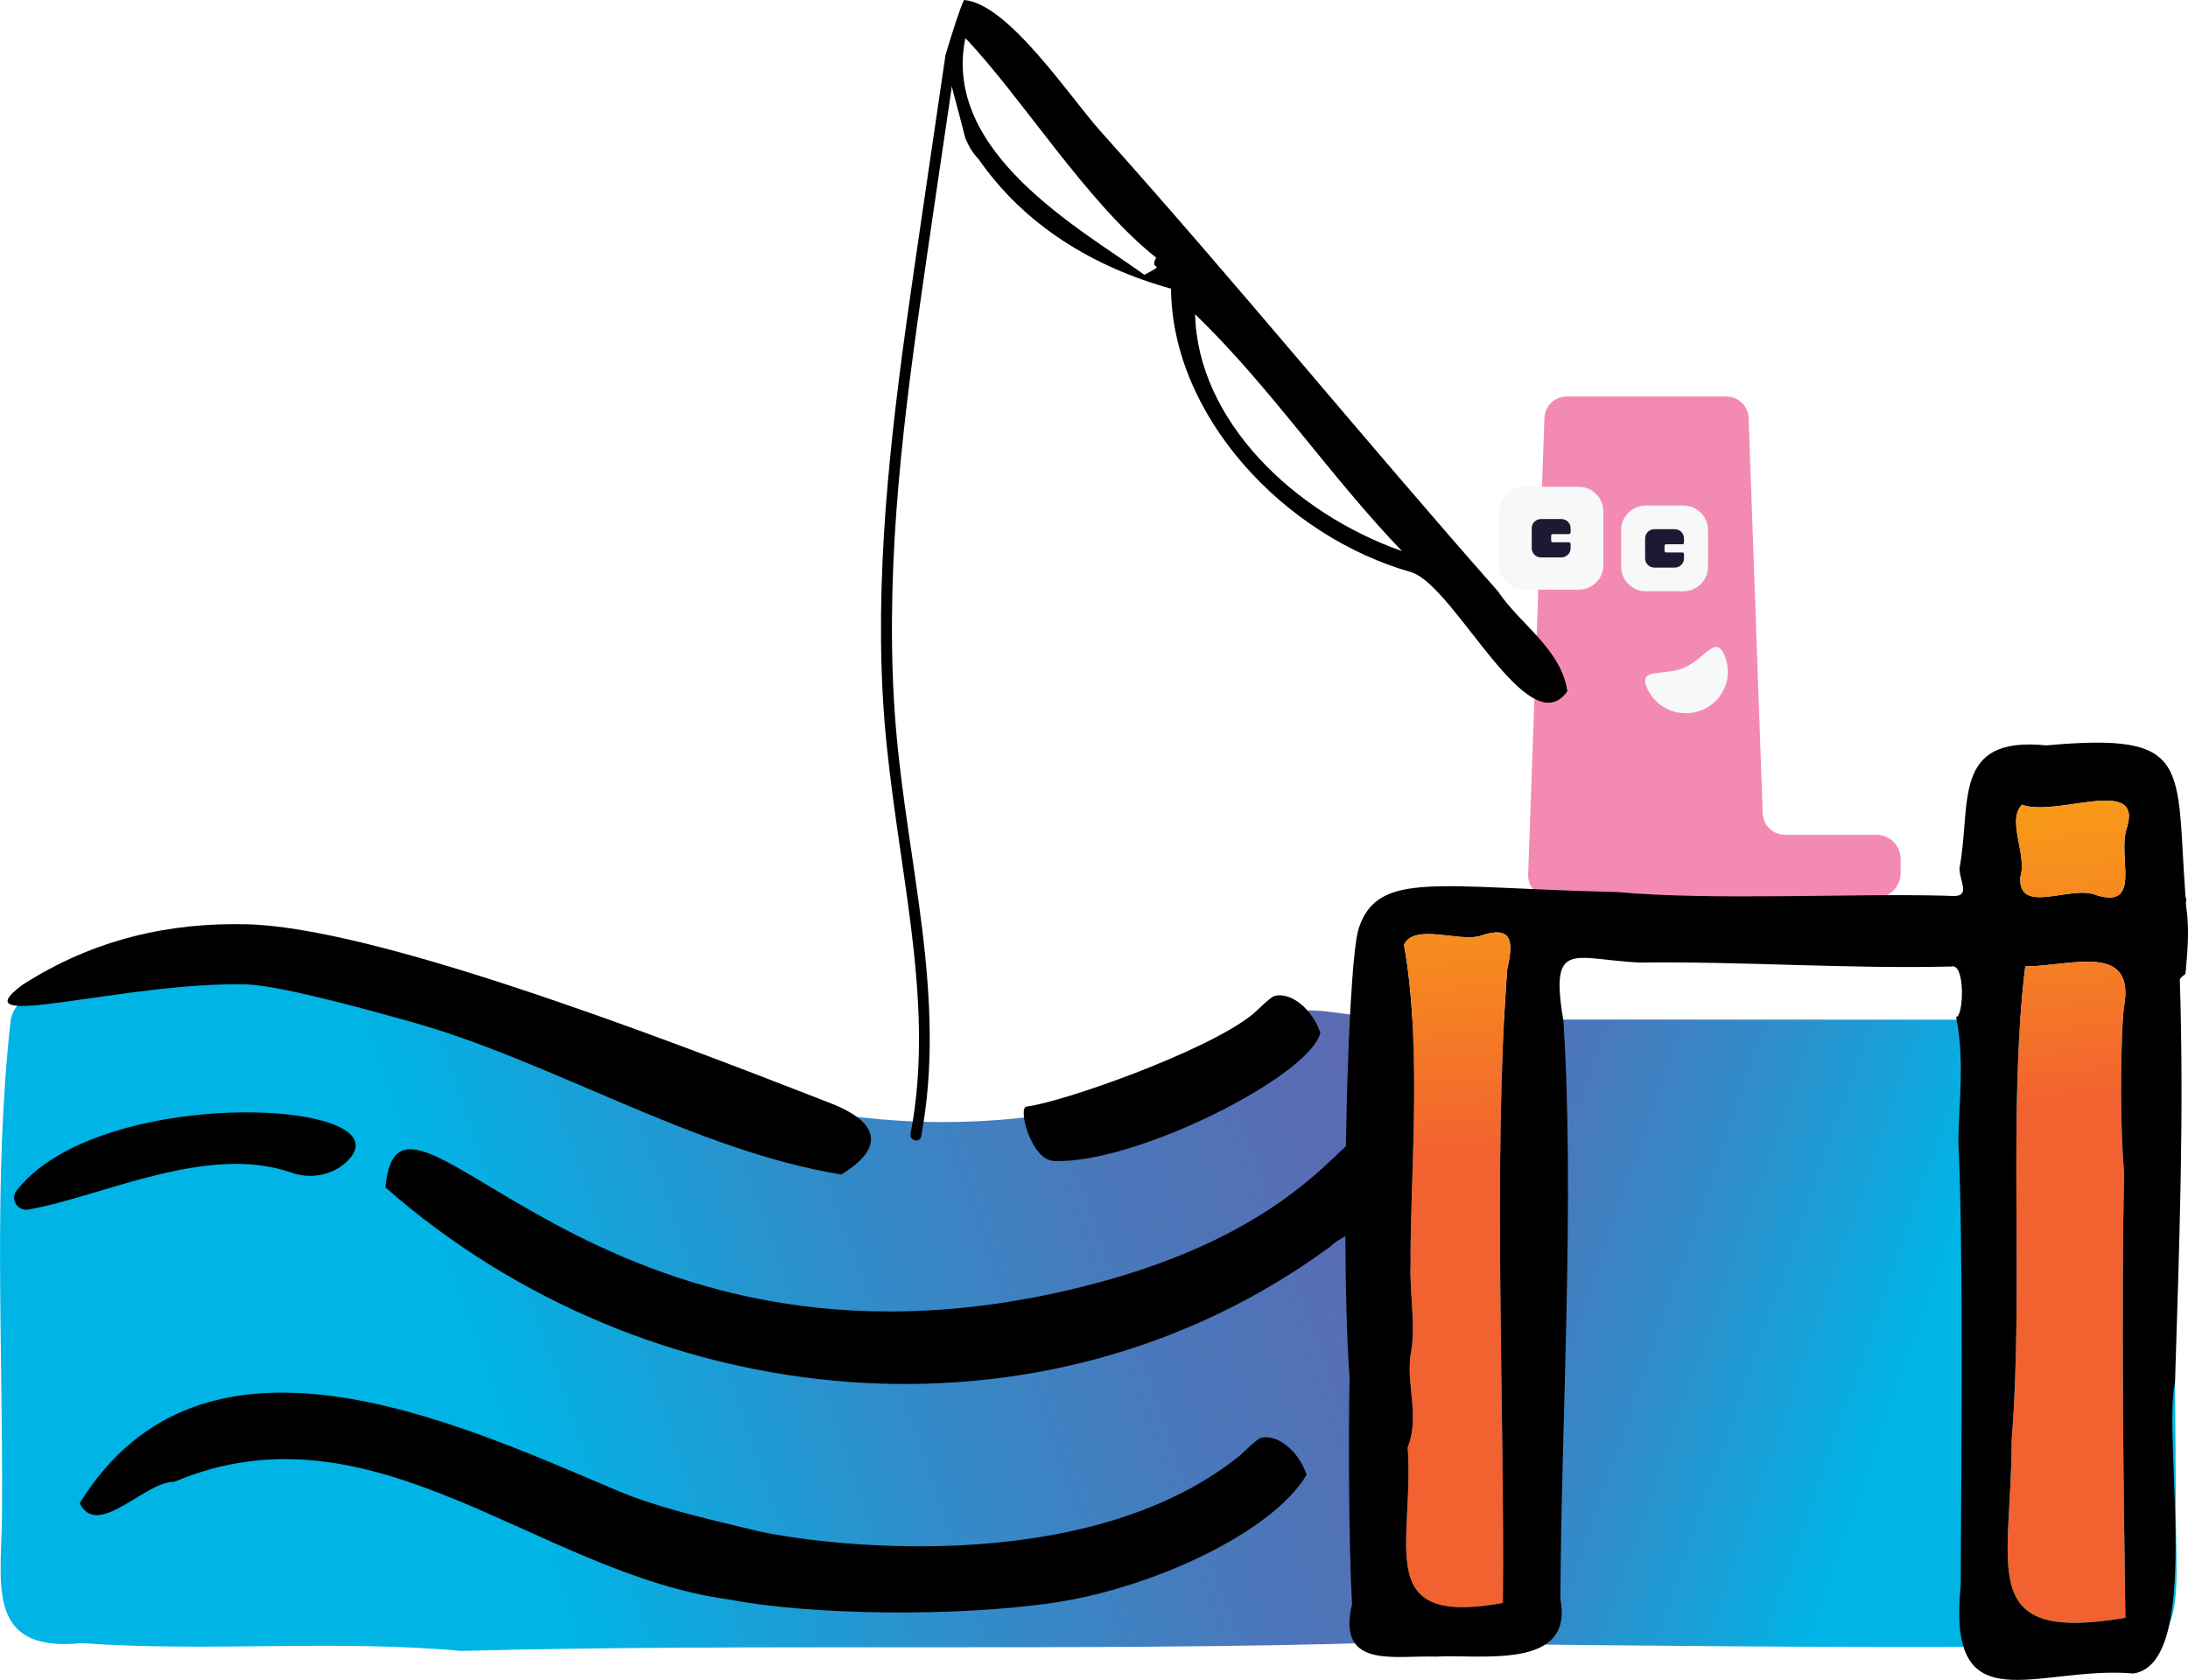
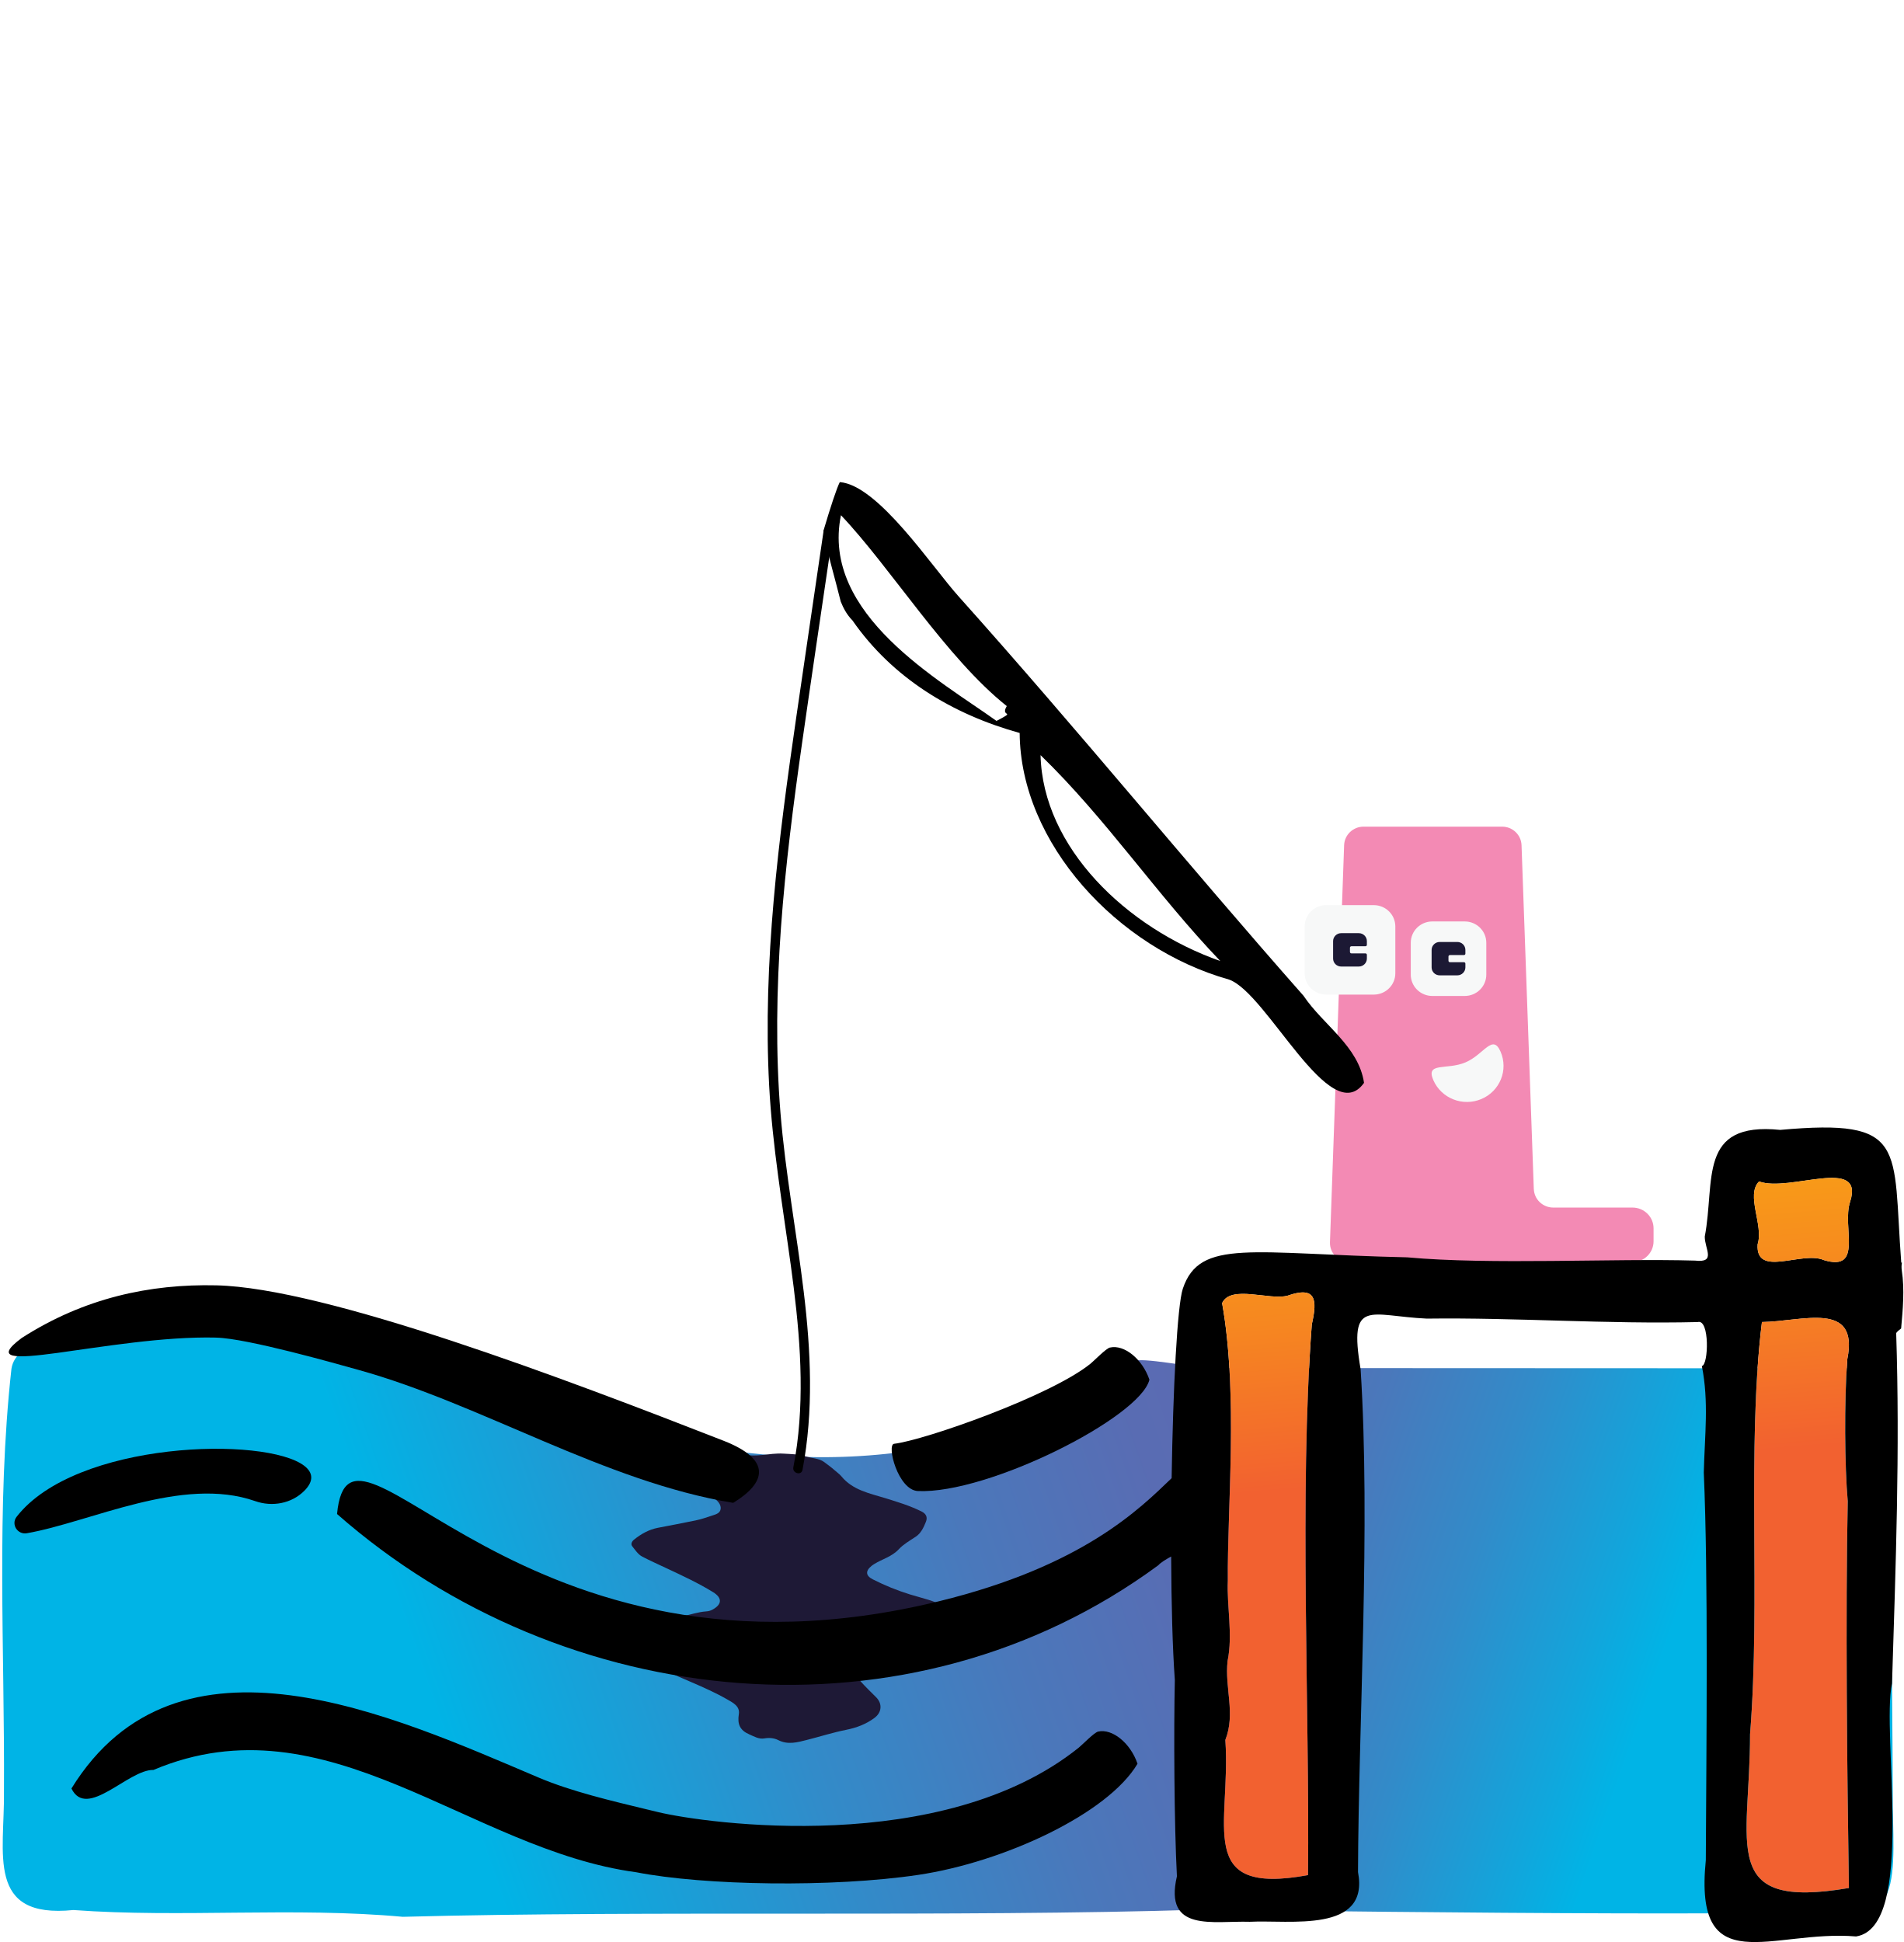
- <svg xmlns="http://www.w3.org/2000/svg" xmlns:xlink="http://www.w3.org/1999/xlink" id="Layer_2" data-name="Layer 2" viewBox="0 0 600 460.77">
+ <svg xmlns="http://www.w3.org/2000/svg" xmlns:xlink="http://www.w3.org/1999/xlink" id="Layer_2" data-name="Layer 2" viewBox="0 0 600.69 612.92">
  <defs>
    <style>
      .cls-1 {
        fill: #f7f8f8;
      }

      .cls-2 {
        fill: #f38ab4;
      }

      .cls-3 {
+         fill: #1e1936;
+       }
+ 
+       .cls-4 {
        fill: #1c1934;
      }

-       .cls-4 {
+       .cls-5 {
        fill: url(#Degradado_sin_nombre_23);
      }

-       .cls-5 {
+       .cls-6 {
        fill: url(#Degradado_sin_nombre_12);
      }

-       .cls-6 {
+       .cls-7 {
+         fill: url(#Degradado_sin_nombre_76);
+       }
+ 
+       .cls-8 {
+         opacity: .35;
+       }
+ 
+       .cls-9 {
        fill: url(#Degradado_sin_nombre_12-2);
      }

-       .cls-7 {
+       .cls-10 {
        fill: url(#Degradado_sin_nombre_12-3);
      }

-       .cls-8 {
+       .cls-11 {
        fill: url(#Degradado_sin_nombre_23-2);
      }
    </style>
-     <linearGradient id="Degradado_sin_nombre_23" data-name="Degradado sin nombre 23" x1="134.34" y1="382.2" x2="461.4" y2="268.6" gradientUnits="userSpaceOnUse">
+     <linearGradient id="Degradado_sin_nombre_76" data-name="Degradado sin nombre 76" x1="569.25" y1="117.47" x2="414.83" y2="108.07" gradientUnits="userSpaceOnUse">
+       <stop offset="0" stop-color="#fff" stop-opacity="0" />
+       <stop offset=".99" stop-color="#fff" />
+     </linearGradient>
+     <linearGradient id="Degradado_sin_nombre_23" data-name="Degradado sin nombre 23" x1="135.03" y1="534.35" x2="462.09" y2="420.76" gradientUnits="userSpaceOnUse">
      <stop offset="0" stop-color="#00b4e6" />
      <stop offset=".1" stop-color="#11a6dc" />
      <stop offset=".31" stop-color="#328bc9" />
      <stop offset=".51" stop-color="#4a78bb" />
      <stop offset=".69" stop-color="#596cb3" />
      <stop offset=".85" stop-color="#5e69b1" />
    </linearGradient>
-     <linearGradient id="Degradado_sin_nombre_23-2" data-name="Degradado sin nombre 23" x1="-3171.9" y1="377.99" x2="-2965.79" y2="306.4" gradientTransform="translate(-2650.19) rotate(-180) scale(1 -1)" xlink:href="#Degradado_sin_nombre_23" />
-     <linearGradient id="Degradado_sin_nombre_12" data-name="Degradado sin nombre 12" x1="397.87" y1="318.84" x2="373.11" y2="25.25" gradientUnits="userSpaceOnUse">
+     <linearGradient id="Degradado_sin_nombre_23-2" data-name="Degradado sin nombre 23" x1="-3172.37" y1="530.14" x2="-2966.26" y2="458.56" gradientTransform="translate(-2649.97) rotate(-180) scale(1 -1)" xlink:href="#Degradado_sin_nombre_23" />
+     <linearGradient id="Degradado_sin_nombre_12" data-name="Degradado sin nombre 12" x1="398.56" y1="471" x2="373.8" y2="177.41" gradientUnits="userSpaceOnUse">
      <stop offset="0" stop-color="#f26130" />
      <stop offset=".18" stop-color="#f68720" />
      <stop offset=".37" stop-color="#faa812" />
      <stop offset=".55" stop-color="#fcc008" />
      <stop offset=".71" stop-color="#fecf02" />
      <stop offset=".85" stop-color="#ffd400" />
    </linearGradient>
-     <linearGradient id="Degradado_sin_nombre_12-2" data-name="Degradado sin nombre 12" x1="562.94" y1="305.12" x2="538.18" y2="11.55" xlink:href="#Degradado_sin_nombre_12" />
-     <linearGradient id="Degradado_sin_nombre_12-3" data-name="Degradado sin nombre 12" x1="574.94" y1="304.18" x2="550.15" y2="10.31" xlink:href="#Degradado_sin_nombre_12" />
+     <linearGradient id="Degradado_sin_nombre_12-2" data-name="Degradado sin nombre 12" x1="563.63" y1="457.28" x2="538.87" y2="163.7" xlink:href="#Degradado_sin_nombre_12" />
+     <linearGradient id="Degradado_sin_nombre_12-3" data-name="Degradado sin nombre 12" x1="575.62" y1="456.34" x2="550.84" y2="162.47" xlink:href="#Degradado_sin_nombre_12" />
  </defs>
  <g id="Layer_1-2" data-name="Layer 1">
+     <g class="cls-8">
+       <path class="cls-7" d="M588.63,170.76c-23.6-5.89-47.87-8.14-71.98-6.67-10.74,.65-21.6,2.03-32.19-.17-23.39-4.86-42.23-26.43-65.63-31.23-22.83-4.69-50.6,5.78-66.81-13.38-4-4.73-6.68-10.8-10.83-15.34-7.67-8.4-19.06-10.3-29.64-10.24-28.28,.15-55.77,11.15-84.02,12.9-12.29,.76-25.22-.44-35.73-7.85s-17.76-22.44-14.27-36.08c3.22-12.6,14.57-25.49,8.15-36.34-2.07-3.5-5.57-5.45-8.93-7.14C127.48-5.49,69.65-6.42,19.8,16.68c-6.4,2.96-13.02,6.65-16.71,13.37-6.08,11.08-2.02,25.54,2.17,37.73,4.49,13.02,9.03,26.16,15.87,37.73,21.27,35.96,61.28,50.88,98.93,53.19,18.04,1.11,36.5-.05,53.78,6.05,9.09,3.21,17.57,8.36,26.44,12.33,41.36,18.53,91.13,9.12,125.22-23.68,5.75-5.54,11.48-11.91,18.83-13.58,5.44-1.24,11.04,.31,16.42,1.85,19.58,5.6,39.16,11.19,58.74,16.79,16.04,4.59,32.2,9.22,47.23,17.14,6.77,3.57,13.37,7.82,20.64,9.7,23.5,6.08,47.83-13.77,71.24-7.26,6.45,1.79,12.39,5.52,18.79,7.55,6.4,2.03,13.87,2.08,18.99-2.8,5.12-4.88-7.74-12.02-7.74-12.02Z" />
+     </g>
    <g>
-       <path class="cls-2" d="M483.38,223.13l-3.87-108.54c-.12-3.26-2.83-5.84-6.13-5.84h-43.73c-3.3,0-6.01,2.58-6.13,5.84l-4.47,125.33c-.12,3.42,2.66,6.26,6.13,6.26h89.34c3.68,0,6.66-2.94,6.66-6.57v-4.07c0-3.63-2.98-6.57-6.66-6.57h-25c-3.3,0-6.01-2.58-6.13-5.84Z" />
+       <path class="cls-2" d="M484.07,375.28l-3.87-108.54c-.12-3.26-2.83-5.84-6.13-5.84h-43.73c-3.3,0-6.01,2.58-6.13,5.84l-4.47,125.33c-.12,3.42,2.66,6.26,6.13,6.26h89.34c3.68,0,6.66-2.94,6.66-6.57v-4.07c0-3.63-2.98-6.57-6.66-6.57h-25c-3.3,0-6.01-2.58-6.13-5.84Z" />
      <g>
-         <path class="cls-1" d="M439.68,155.02c0,3.72-3.05,6.73-6.82,6.73h-14.98c-3.77,0-6.82-3.01-6.82-6.73v-14.78c0-3.72,3.05-6.73,6.82-6.73h14.98c3.77,0,6.82,3.01,6.82,6.73v14.78Z" />
-         <path class="cls-1" d="M468.39,155.45c0,3.72-3.05,6.73-6.82,6.73h-10.2c-3.77,0-6.82-3.01-6.82-6.73v-10.06c0-3.72,3.05-6.73,6.82-6.73h10.2c3.77,0,6.82,3.01,6.82,6.73v10.06Z" />
-         <path class="cls-3" d="M428.16,152.89h-5.58c-1.4,0-2.54-1.12-2.54-2.51v-5.51c0-1.38,1.14-2.51,2.54-2.51h5.58c1.4,0,2.54,1.12,2.54,2.51v1.17c0,.25-.2,.45-.46,.45h-4.42c-.25,0-.46,.2-.46,.45v1.35c0,.25,.2,.45,.46,.45h4.42c.25,0,.46,.2,.46,.45v1.19c0,1.38-1.14,2.51-2.54,2.51Z" />
-         <path class="cls-3" d="M459.25,155.68h-5.58c-1.4,0-2.54-1.12-2.54-2.51v-5.51c0-1.38,1.14-2.51,2.54-2.51h5.58c1.4,0,2.54,1.12,2.54,2.51v1.17c0,.25-.2,.45-.46,.45h-4.42c-.25,0-.46,.2-.46,.45v1.35c0,.25,.2,.45,.46,.45h4.42c.25,0,.46,.2,.46,.45v1.19c0,1.38-1.14,2.51-2.54,2.51Z" />
+         <path class="cls-1" d="M440.37,307.18c0,3.72-3.05,6.73-6.82,6.73h-14.98c-3.77,0-6.82-3.01-6.82-6.73v-14.78c0-3.72,3.05-6.73,6.82-6.73h14.98c3.77,0,6.82,3.01,6.82,6.73v14.78Z" />
+         <path class="cls-1" d="M469.08,307.61c0,3.72-3.05,6.73-6.82,6.73h-10.2c-3.77,0-6.82-3.01-6.82-6.73v-10.06c0-3.72,3.05-6.73,6.82-6.73h10.2c3.77,0,6.82,3.01,6.82,6.73v10.06Z" />
+         <path class="cls-4" d="M428.85,305.05h-5.58c-1.4,0-2.54-1.12-2.54-2.51v-5.51c0-1.38,1.14-2.51,2.54-2.51h5.58c1.4,0,2.54,1.12,2.54,2.51v1.17c0,.25-.2,.45-.46,.45h-4.42c-.25,0-.46,.2-.46,.45v1.35c0,.25,.2,.45,.46,.45h4.42c.25,0,.46,.2,.46,.45v1.19c0,1.38-1.14,2.51-2.54,2.51Z" />
+         <path class="cls-4" d="M459.94,307.83h-5.58c-1.4,0-2.54-1.12-2.54-2.51v-5.51c0-1.38,1.14-2.51,2.54-2.51h5.58c1.4,0,2.54,1.12,2.54,2.51v1.17c0,.25-.2,.45-.46,.45h-4.42c-.25,0-.46,.2-.46,.45v1.35c0,.25,.2,.45,.46,.45h4.42c.25,0,.46,.2,.46,.45v1.19c0,1.38-1.14,2.51-2.54,2.51Z" />
      </g>
    </g>
-     <path class="cls-4" d="M378.75,450.55c-78.37,2.47-174.23,.18-252.32,2.27-34.27-3.14-69.86,.36-103.95-2.14-27.71,2.81-21.67-17.83-21.92-37.45,.26-44.77-2.5-89.45,2.36-133.36,2.85-18.87,65.42-7.14,81.57-11.18,44.28-6.12,71.72,12.96,111.05,28.73,51.26,17.61,117,13.84,161.52-19.89,2.33-1.56,19.2,2.19,21.04,1.37,12.27-5.49-4.87,65.5-.52,83.01-5.06,25.16,1.18,88.67,1.18,88.67Z" />
-     <path class="cls-8" d="M378.32,450.55s185.81,2.63,205.61,.12c6.03,1.06,9.31-1.19,11.06-5.44,2.91-7.08,1.58-19.75,1.67-32.01-.12-36.65-.96-102.67-1.26-125.41-.06-4.45-2.17-8.02-4.79-8.1l-212.8-.09s2.6,63.6-.09,82.27c2.94,25.16,.6,88.67,.6,88.67Z" />
+     <path class="cls-5" d="M379.44,602.7c-78.37,2.47-174.23,.18-252.32,2.27-34.27-3.14-69.86,.36-103.95-2.14-27.71,2.81-21.67-17.83-21.92-37.45,.26-44.77-2.5-89.45,2.36-133.36,2.85-18.87,65.42-7.14,81.57-11.18,44.28-6.12,71.72,12.96,111.05,28.73,51.26,17.61,117,13.84,161.52-19.89,2.33-1.56,19.2,2.19,21.04,1.37,12.27-5.49-4.87,65.5-.52,83.01-5.06,25.16,1.18,88.67,1.18,88.67Z" />
+     <g id="_7ZCZ62" data-name="7ZCZ62">
+       <path class="cls-3" d="M225.87,460.1c2.21-.77,4.91,.26,7.26-1.12,.22-.13,.55-.23,.77-.16,4.45,1.38,8.88-.32,13.31-.04,2.32,.15,4.66,.13,6.93,.84,1.99,.62,4.38,.64,5.93,1.79,1.11,.82,2.31,1.7,3.38,2.65,.69,.62,1.51,1.18,2.07,1.86,3.61,4.42,8.94,5.39,13.98,6.95,3.86,1.19,7.72,2.37,11.34,4.17,1.41,.7,1.99,1.78,1.37,3.28-.73,1.8-1.54,3.6-3.24,4.71-1.84,1.21-3.91,2.42-5.26,3.88-2.25,2.44-5.24,3.12-7.8,4.72-.28,.18-.57,.36-.83,.57-1.98,1.61-1.91,3.1,.37,4.26,3.78,1.92,7.69,3.51,11.76,4.77,3.84,1.2,7.88,1.93,11.35,4.13,2.08,1.31,2.13,2.63,.27,4.25-2.65,2.31-6.08,3.37-8.89,5.46-4.18,3.11-8.8,5.34-13.97,6.5-2.23,.5-3.76,2.35-5.21,3.98-.94,1.07,.08,2.25,.84,3.1,1.56,1.74,3.25,3.37,4.91,5.03,2.03,2.02,1.8,4.79-.52,6.51-2.69,2-5.68,3.12-9,3.78-4.15,.83-8.2,2.13-12.31,3.17-3,.76-6,1.62-9.06,.06-1.34-.68-2.86-.79-4.36-.54-1.79,.3-3.15-.57-4.72-1.24-3.07-1.32-3.86-3.27-3.36-6.43,.4-2.5-1.9-3.63-3.76-4.69-7.24-4.13-15.22-6.75-22.62-10.56-3.71-1.91-7.28-4.04-10.6-6.55-.58-.44-1.12-.99-1.53-1.59-.75-1.1-.69-2.07,.62-2.84,2.42-1.43,5.08-2.21,7.82-2.48,4.11-.4,8.09-1.34,12.12-2.12,2.57-.5,5.06-1.42,7.7-1.59,.68-.04,1.32-.22,1.93-.55,3.03-1.64,3.14-3.69,.2-5.51-4.64-2.86-9.58-5.15-14.51-7.46-2.62-1.23-5.26-2.42-7.82-3.74-1.39-.72-2.23-2.1-3.18-3.27-.57-.7-.14-1.55,.55-2.11,2.22-1.79,4.66-3.17,7.5-3.73,3.97-.78,7.95-1.49,11.91-2.33,1.71-.36,3.38-.91,5.03-1.47,1.19-.4,2.72-.7,2.9-2.16,.17-1.39-.95-2.57-1.93-3.29-2.34-1.72-3.74-4.31-6.23-5.92-1.05-.67-1.7-2.47-1.27-3.97,.4-1.41,1.65-1.93,3.12-2.09,1.52-.16,2.84-1.33,4.73-.87Z" />
+     </g>
+     <path class="cls-11" d="M379.01,602.7s185.81,2.63,205.61,.12c6.03,1.06,9.31-1.19,11.06-5.44,2.91-7.08,1.58-19.75,1.67-32.01-.12-36.65-.96-102.67-1.26-125.41-.06-4.45-2.17-8.02-4.79-8.1l-212.8-.09s2.6,63.6-.09,82.27c2.94,25.16,.6,88.67,.6,88.67Z" />
    <g>
-       <path d="M599.31,267.13c.54-6.06,1.13-12.27,.21-18.32-.13-.88-.1-1.71,.05-2.48-.07,0-.15,0-.22,0-2.79-36.69,2.23-45.52-38.21-41.88-26.17-2.67-20.44,16.08-23.8,33.66-.04,3.9,3.71,8.37-3.09,7.59-25.89-.74-64.52,1.39-90.84-1.03-49.02-1.09-65.43-6.07-70.79,9.87-1.76,5.24-3.1,31.51-3.54,59.83-9.91,9.5-27.83,27.7-73.39,38.84-133.35,32.6-185.94-69.96-190.01-27.53,71.58,62.92,180.71,73.97,259.2,16.17,.8-.91,2.4-1.83,4.05-2.76,.07,14.96,.43,28.92,1.16,38.97-.35,15.65-.21,45.82,.66,61.97-4.19,17.8,11.46,13.99,22.95,14.35,12.56-.67,37.92,3.76,34.2-15.69,.15-47,4-109.29,.82-158.72-3.85-22.61,2.84-16.8,20.87-15.96,28.36-.36,56.72,1.78,85.53,1.09,3.82-1.09,3.42,13.64,1.3,13.87,2.26,11.29,.9,21.75,.61,33.63,1.44,33.09,.81,86.28,.64,122.31-3.89,38.72,20.83,21.84,47.42,24.1,19.07-2.97,7.83-63.95,11.35-79.85,1.16-37.37,2.52-73.35,1.31-110.61,.42-.52,.95-.99,1.54-1.41Zm-185.99-1.36c-4.02,53.91-.66,120.83-1.2,173.88-36.05,6.64-24.22-15.82-26.09-42.66,3.29-8.37-.24-16.34,.71-24.92,1.71-8.41-.28-17.2,.08-25.35-.24-22.12,3.31-59.19-1.81-87.6,2.75-5.89,15-.78,20.7-2.36,8.94-3.11,9.4,1.25,7.62,9.01Zm138.31,129.4c3.4-42.51-1.13-90.32,3.75-130.08,12.62-.12,30.69-6.94,26.95,11.68-1.01,13.46-.84,33.83,.13,44.91-.72,34.92-.2,85.89,.37,122.04-41.39,7.07-31.16-13.47-31.2-48.55Zm31.57-168c-2.62,7.85,4.3,22.16-8.28,18.37-6.9-3.02-21.58,5.75-20.9-4.99,1.95-6.07-3.83-15.53,.46-19.83,9.45,3.53,33.41-8.16,28.72,6.44Z" />
-       <path d="M79.84,321.62c5.39,1.89,11.48,.78,15.5-3.24,3.09-3.09,2.76-5.75,.04-7.87-12.17-9.44-72.15-7.95-90.82,16.05-1.84,2.36,.26,5.72,3.23,5.2,20.04-3.5,49.05-18.21,72.06-10.14Z" />
-       <path d="M67.54,270.01c9.92,.24,38.02,8.28,44.89,10.18,38.79,10.76,77.66,35.3,118.28,41.97,10.26-6.27,12.46-13.55-3.06-19.61-49.9-19.49-125.56-48.26-160.09-49.04-20.94-.48-41.72,3.97-61.39,16.61-18.17,13.5,28.09-.93,61.37-.12Z" />
-       <path d="M349.63,273.13c-1.26,.29-4.93,4.1-6.1,5.06-12.5,10.18-52.33,24.18-62.05,25.33-2.42,.29,1.22,14.62,7.52,14.91,22.1,.99,70.1-23.18,73.07-35.14-2.22-6.55-7.98-11.17-12.43-10.15Z" />
-       <path d="M345.88,394.35c-1.26,.29-4.92,4.11-6.1,5.06-43.01,34.52-117.77,23.95-132.75,20.36-1.08-.27-2.18-.54-3.3-.8,0,0-.01,0-.02,0h0c-11.39-2.76-24.01-5.7-34.34-10.08-46.03-19.52-113.96-50.93-147.51,3.42,4.86,9.96,17.98-6.06,25.87-5.85,54.93-23.2,99.62,25.18,152.28,32.27,0,0,.01,0,.02,0,21.59,4.24,62.06,4.87,89.07,.85,27-4.02,59.88-19.28,69.21-35.08-2.22-6.55-7.98-11.17-12.43-10.15Z" />
+       <path d="M600,419.29c.54-6.06,1.13-12.27,.21-18.32-.13-.88-.1-1.71,.05-2.48-.07,0-.15,0-.22,0-2.79-36.69,2.23-45.52-38.21-41.88-26.17-2.67-20.44,16.08-23.8,33.66-.04,3.9,3.71,8.37-3.09,7.59-25.89-.74-64.52,1.39-90.84-1.03-49.02-1.09-65.43-6.07-70.79,9.87-1.76,5.24-3.1,31.51-3.54,59.83-9.91,9.5-27.83,27.7-73.39,38.84-133.35,32.6-185.94-69.96-190.01-27.53,71.58,62.92,180.71,73.97,259.2,16.17,.8-.91,2.4-1.83,4.05-2.76,.07,14.96,.43,28.92,1.16,38.97-.35,15.65-.21,45.82,.66,61.97-4.19,17.8,11.46,13.99,22.95,14.35,12.56-.67,37.92,3.76,34.2-15.69,.15-47,4-109.29,.82-158.72-3.85-22.61,2.84-16.8,20.87-15.96,28.36-.36,56.72,1.78,85.53,1.09,3.82-1.09,3.42,13.64,1.3,13.87,2.26,11.29,.9,21.75,.61,33.63,1.44,33.09,.81,86.28,.64,122.31-3.89,38.72,20.83,21.84,47.42,24.1,19.07-2.97,7.83-63.95,11.35-79.85,1.16-37.37,2.52-73.35,1.31-110.61,.42-.52,.95-.99,1.54-1.41Zm-185.99-1.36c-4.02,53.91-.66,120.83-1.2,173.88-36.05,6.64-24.22-15.82-26.09-42.66,3.29-8.37-.24-16.34,.71-24.92,1.71-8.41-.28-17.2,.08-25.35-.24-22.12,3.31-59.19-1.81-87.6,2.75-5.89,15-.78,20.7-2.36,8.94-3.11,9.4,1.25,7.62,9.01Zm138.31,129.4c3.4-42.51-1.13-90.32,3.75-130.08,12.62-.12,30.69-6.94,26.95,11.68-1.01,13.46-.84,33.83,.13,44.91-.72,34.92-.2,85.89,.37,122.04-41.39,7.07-31.16-13.47-31.2-48.55Zm31.57-168c-2.62,7.85,4.3,22.16-8.28,18.37-6.9-3.02-21.58,5.75-20.9-4.99,1.95-6.07-3.83-15.53,.46-19.83,9.45,3.53,33.41-8.16,28.72,6.44Z" />
+       <path d="M80.53,473.77c5.39,1.89,11.48,.78,15.5-3.24,3.09-3.09,2.76-5.75,.04-7.87-12.17-9.44-72.15-7.95-90.82,16.05-1.84,2.36,.26,5.72,3.23,5.2,20.04-3.5,49.05-18.21,72.06-10.14Z" />
+       <path d="M68.23,422.17c9.92,.24,38.02,8.28,44.89,10.18,38.79,10.76,77.66,35.3,118.28,41.97,10.26-6.27,12.46-13.55-3.06-19.61-49.9-19.49-125.56-48.26-160.09-49.04-20.94-.48-41.72,3.97-61.39,16.61-18.17,13.5,28.09-.93,61.37-.12Z" />
+       <path d="M350.32,425.29c-1.26,.29-4.93,4.1-6.1,5.06-12.5,10.18-52.33,24.18-62.05,25.33-2.42,.29,1.22,14.62,7.52,14.91,22.1,.99,70.1-23.18,73.07-35.14-2.22-6.55-7.98-11.17-12.43-10.15Z" />
+       <path d="M346.57,546.51c-1.26,.29-4.92,4.11-6.1,5.06-43.01,34.52-117.77,23.95-132.75,20.36-1.08-.27-2.18-.54-3.3-.8,0,0-.01,0-.02,0h0c-11.39-2.76-24.01-5.7-34.34-10.08-46.03-19.52-113.96-50.93-147.51,3.42,4.86,9.96,17.98-6.06,25.87-5.85,54.93-23.2,99.62,25.18,152.28,32.27,0,0,.01,0,.02,0,21.59,4.24,62.06,4.87,89.07,.85,27-4.02,59.88-19.28,69.21-35.08-2.22-6.55-7.98-11.17-12.43-10.15Z" />
    </g>
-     <path class="cls-1" d="M472.89,179.75c2.52,5.78-.19,12.48-6.05,14.96-5.86,2.48-12.65-.19-15.17-5.97-2.52-5.78,4.27-3.11,10.13-5.59,5.86-2.48,8.57-9.18,11.09-3.4Z" />
-     <path class="cls-5" d="M413.32,265.77c-4.02,53.91-.66,120.83-1.2,173.88-36.05,6.64-24.22-15.82-26.09-42.66,3.29-8.37-.24-16.34,.71-24.92,1.71-8.41-.28-17.2,.08-25.35-.24-22.12,3.31-59.19-1.81-87.6,2.75-5.89,15-.78,20.7-2.36,8.94-3.11,9.4,1.25,7.62,9.01Z" />
-     <path class="cls-6" d="M551.63,395.18c3.4-42.51-1.13-90.32,3.75-130.08,12.62-.12,30.69-6.94,26.95,11.68-1.01,13.46-.84,33.83,.13,44.91-.72,34.92-.2,85.89,.37,122.04-41.39,7.07-31.16-13.47-31.2-48.55Z" />
-     <path class="cls-7" d="M583.2,227.18c-2.62,7.85,4.3,22.16-8.28,18.37-6.9-3.02-21.58,5.75-20.9-4.99,1.95-6.07-3.83-15.53,.46-19.83,9.45,3.53,33.41-8.16,28.72,6.44Z" />
-     <path d="M410.75,162.16c-37.22-42.17-70.76-83.48-108.86-126.05-8.46-9.38-25.41-35.19-37.53-36.11-1.01,2.03-2.8,7.43-5.17,15.4,1.36,7.5,3.66,14.95,5.47,22.31,.83,2.07,1.91,4.13,3.7,5.95,12.67,18.23,31.52,29.61,52.77,35.52,.23,34.75,30.81,67.9,66.05,77.82,12,4.14,32,47.61,42.63,32.6-1.71-11.58-12.9-18.26-19.06-27.43Zm-96.93-86.79c-17.59-12.63-55.55-33.57-49.09-64.92,15.54,16.33,33.3,45.13,52.33,60.24-2.24,3.76,3.41,1.21-3.24,4.68Zm13.9,10.8c20.83,20.19,36.64,44.02,56.73,64.99-29.71-10.46-56.03-35.91-56.73-64.99Z" />
-     <path d="M259.2,15.63c-2.86,19.53-5.75,39.05-8.59,58.59s-5.43,38.49-7.13,57.85c-1.71,19.43-2.46,38.98-1.42,58.47,1.02,19.03,4.24,37.8,6.83,56.65s4.42,37.81,1.96,56.64c-.31,2.39-.7,4.76-1.16,7.12-.36,1.89,2.53,2.69,2.89,.8,3.55-18.58,2.64-37.54,.39-56.21s-5.81-37.61-7.35-56.57-1.24-39.02,.17-58.47,3.91-38.9,6.67-58.25c2.78-19.52,5.7-39.01,8.56-58.52l1.07-7.3c.28-1.89-2.61-2.7-2.89-.8h0Z" />
+     <path class="cls-1" d="M473.58,331.91c2.52,5.78-.19,12.48-6.05,14.96-5.86,2.48-12.65-.19-15.17-5.97-2.52-5.78,4.27-3.11,10.13-5.59,5.86-2.48,8.57-9.18,11.09-3.4Z" />
+     <path class="cls-6" d="M414.01,417.93c-4.02,53.91-.66,120.83-1.2,173.88-36.05,6.64-24.22-15.82-26.09-42.66,3.29-8.37-.24-16.34,.71-24.92,1.71-8.41-.28-17.2,.08-25.35-.24-22.12,3.31-59.19-1.81-87.6,2.75-5.89,15-.78,20.7-2.36,8.94-3.11,9.4,1.25,7.62,9.01Z" />
+     <path class="cls-9" d="M552.32,547.33c3.4-42.51-1.13-90.32,3.75-130.08,12.62-.12,30.69-6.94,26.95,11.68-1.01,13.46-.84,33.83,.13,44.91-.72,34.92-.2,85.89,.37,122.04-41.39,7.07-31.16-13.47-31.2-48.55Z" />
+     <path class="cls-10" d="M583.89,379.33c-2.62,7.85,4.3,22.16-8.28,18.37-6.9-3.02-21.58,5.75-20.9-4.99,1.95-6.07-3.83-15.53,.46-19.83,9.45,3.53,33.41-8.16,28.72,6.44Z" />
+     <path d="M411.43,314.32c-37.22-42.17-70.76-83.48-108.86-126.05-8.46-9.38-25.41-35.19-37.53-36.11-1.01,2.03-2.8,7.43-5.17,15.4,1.36,7.5,3.66,14.95,5.47,22.31,.83,2.07,1.91,4.13,3.7,5.95,12.67,18.23,31.52,29.61,52.77,35.52,.23,34.75,30.81,67.9,66.05,77.82,12,4.14,32,47.61,42.63,32.6-1.71-11.58-12.9-18.26-19.06-27.43Zm-96.93-86.79c-17.59-12.63-55.55-33.57-49.09-64.92,15.54,16.33,33.3,45.13,52.33,60.24-2.24,3.76,3.41,1.21-3.24,4.68Zm13.9,10.8c20.83,20.19,36.64,44.02,56.73,64.99-29.71-10.46-56.03-35.91-56.73-64.99Z" />
+     <path d="M259.89,167.79c-2.86,19.53-5.75,39.05-8.59,58.59-2.79,19.23-5.43,38.49-7.13,57.85s-2.46,38.98-1.42,58.47c1.02,19.03,4.24,37.8,6.83,56.65,2.57,18.72,4.42,37.81,1.96,56.64-.31,2.39-.7,4.76-1.16,7.12-.36,1.89,2.53,2.69,2.89,.8,3.55-18.58,2.64-37.54,.39-56.21s-5.81-37.61-7.35-56.57-1.24-39.02,.17-58.47,3.91-38.9,6.67-58.25,5.7-39.01,8.56-58.52l1.07-7.3c.28-1.89-2.61-2.7-2.89-.8h0Z" />
  </g>
</svg>
